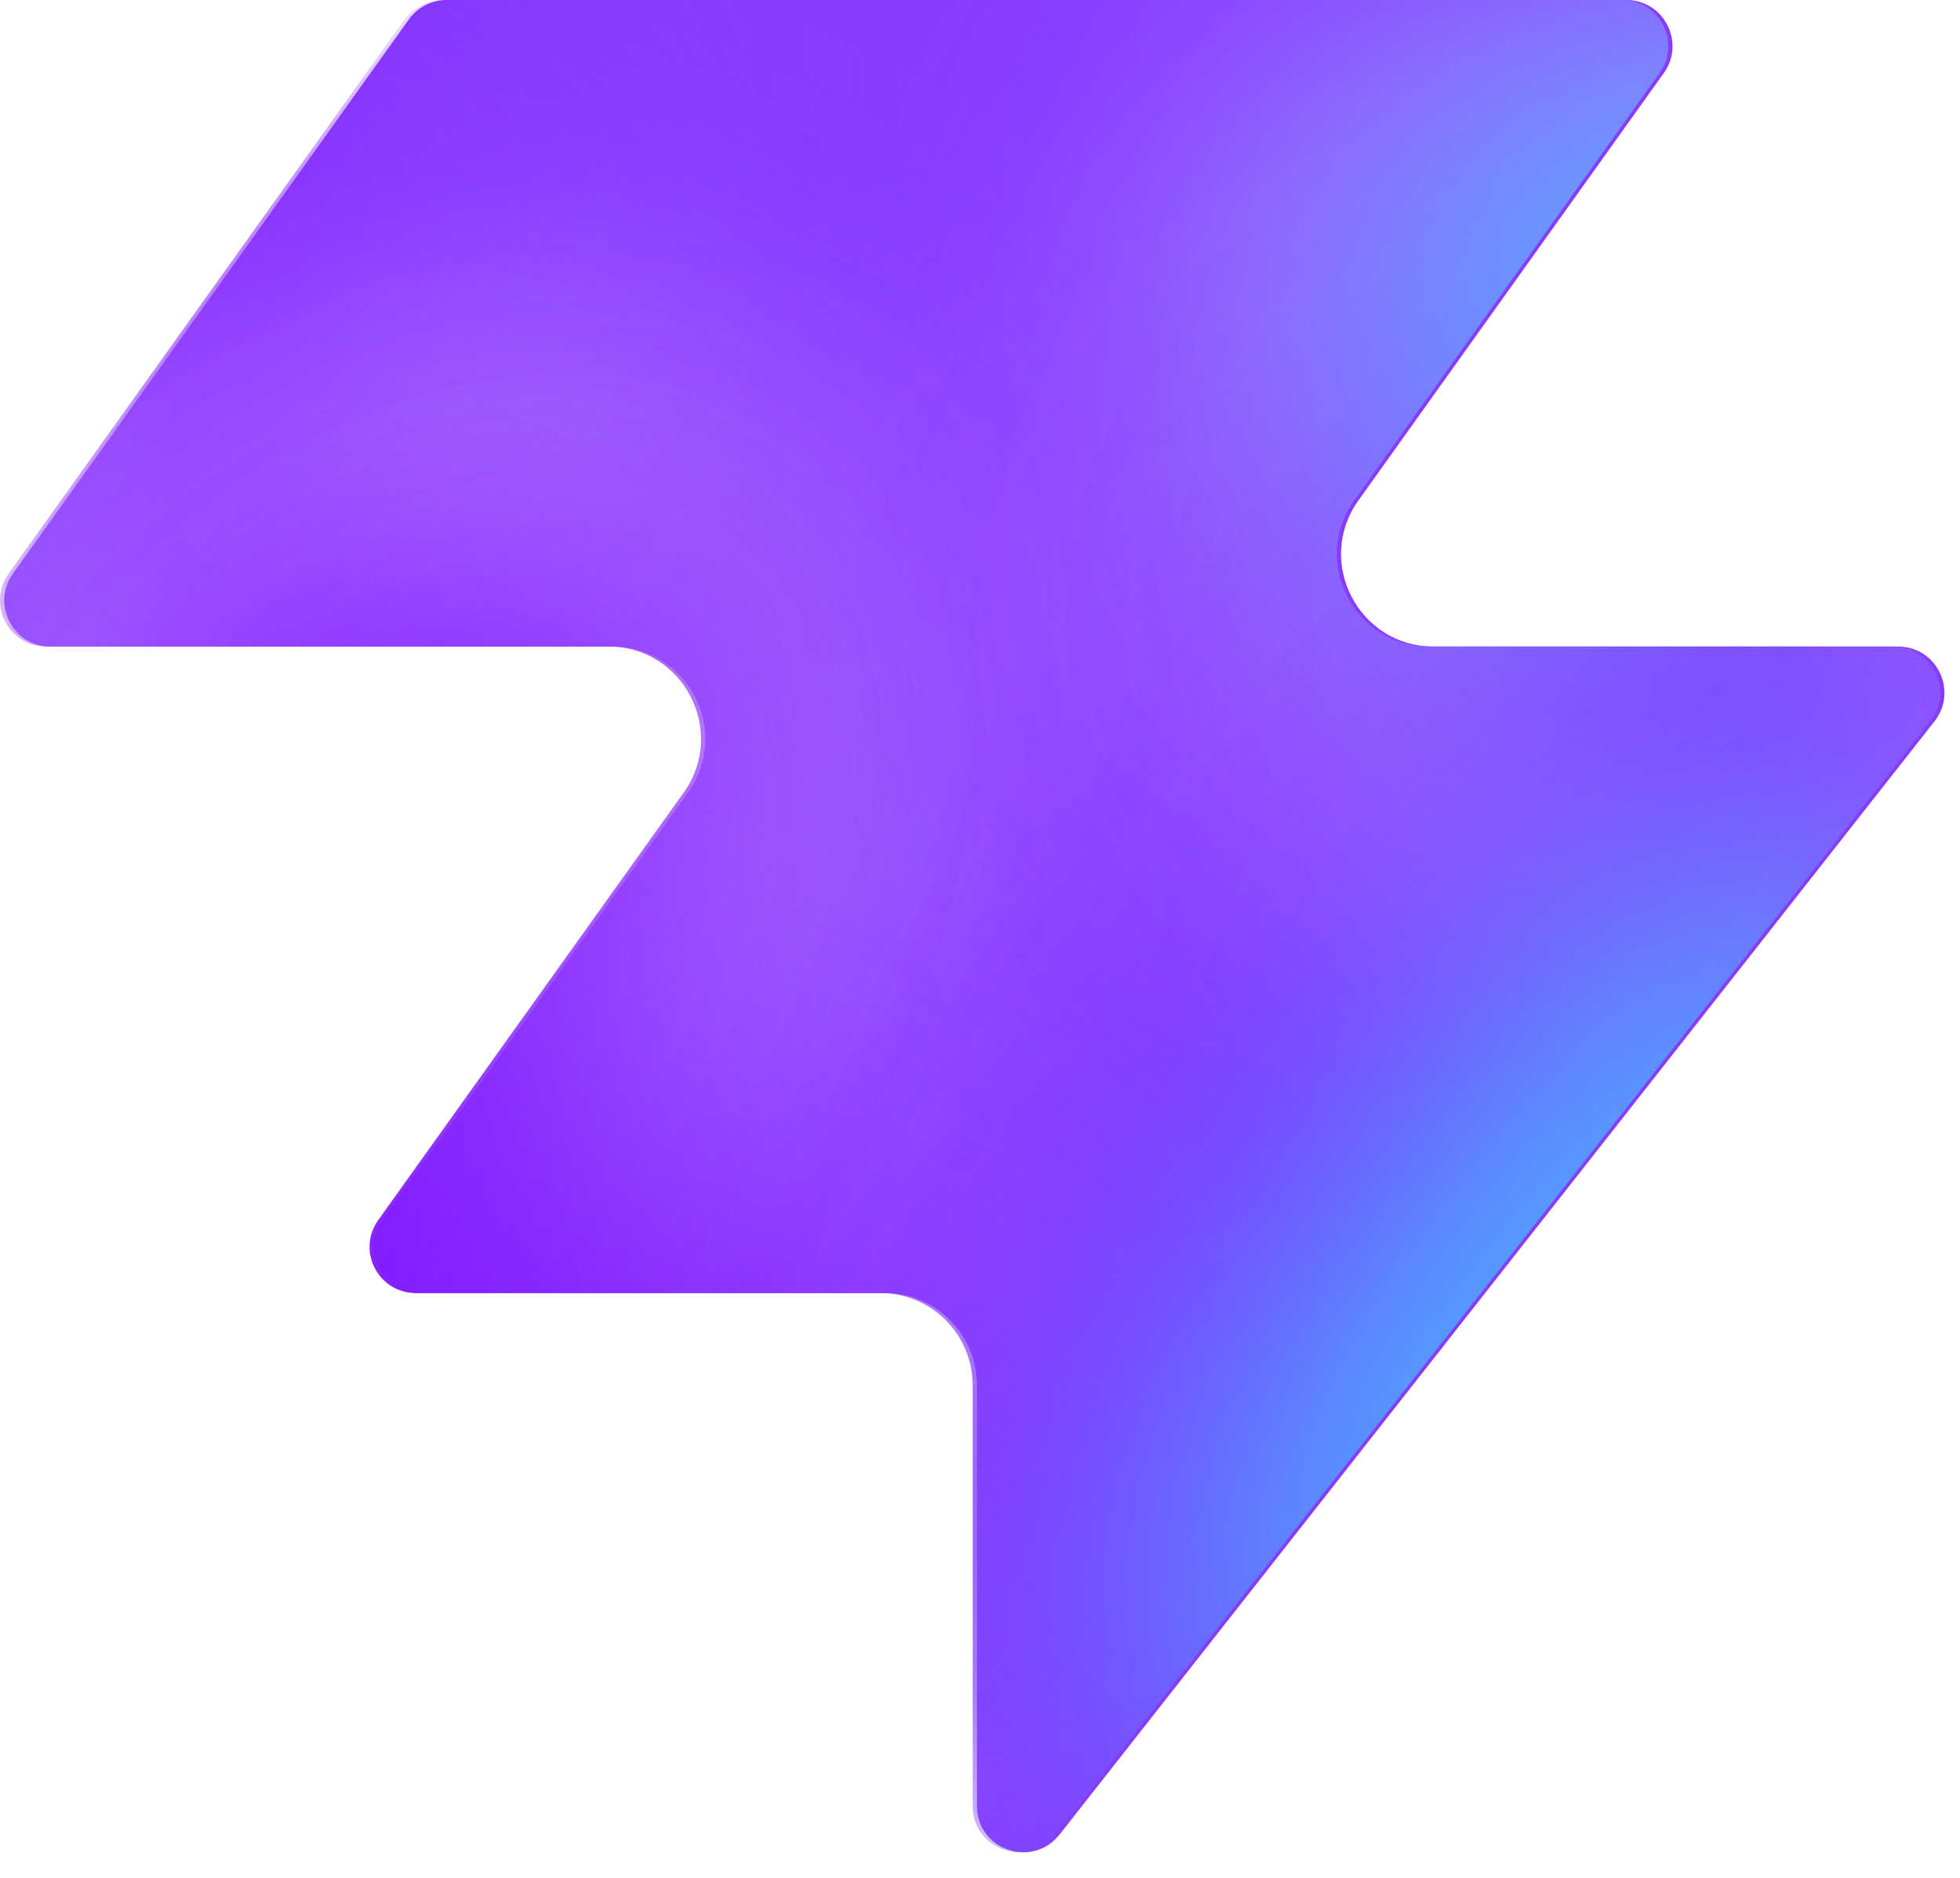
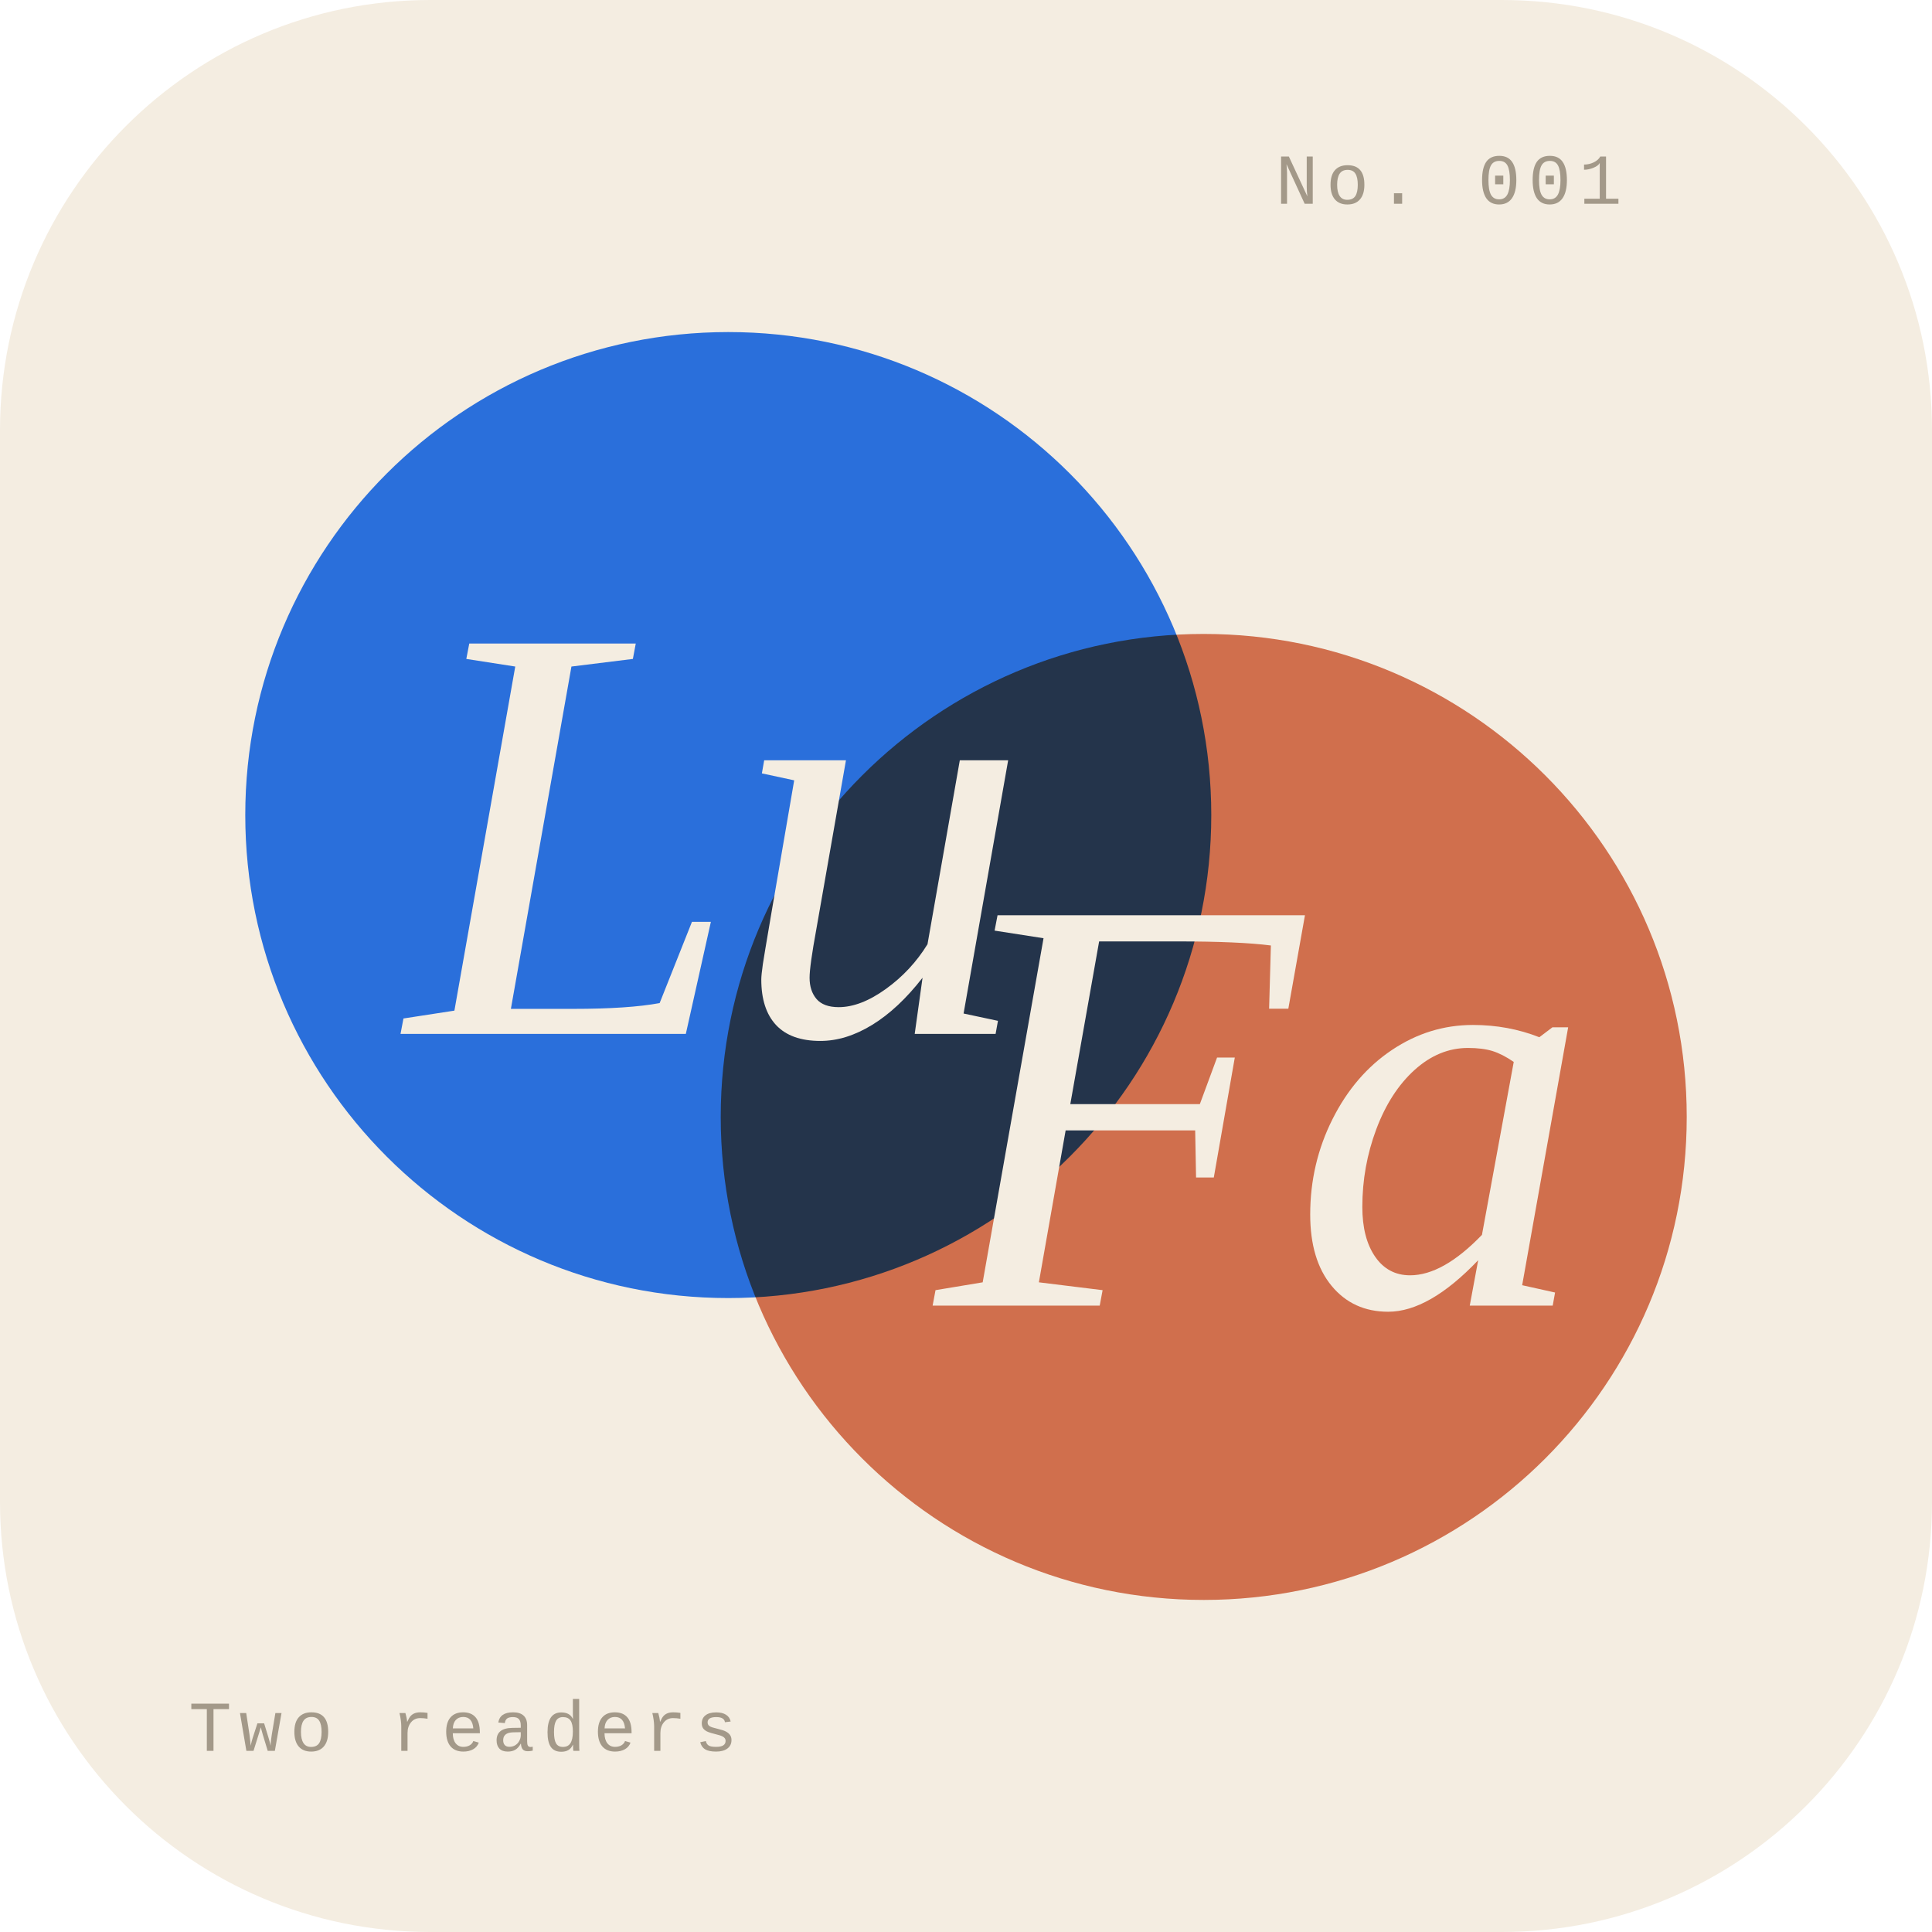
- <svg xmlns="http://www.w3.org/2000/svg" width="48" height="46" fill="none" viewBox="0 0 48 46">
-   <path fill="#863bff" d="M25.946 44.938c-.664.845-2.021.375-2.021-.698V33.937a2.26 2.26 0 0 0-2.262-2.262H10.287c-.92 0-1.456-1.04-.92-1.788l7.48-10.471c1.07-1.497 0-3.578-1.842-3.578H1.237c-.92 0-1.456-1.04-.92-1.788L10.013.474c.214-.297.556-.474.92-.474h28.894c.92 0 1.456 1.04.92 1.788l-7.48 10.471c-1.07 1.498 0 3.579 1.842 3.579h11.377c.943 0 1.473 1.088.89 1.83L25.947 44.94z" style="fill:#863bff;fill:color(display-p3 .525 .23 1);fill-opacity:1" />
-   <mask id="a" width="48" height="46" x="0" y="0" maskUnits="userSpaceOnUse" style="mask-type:alpha">
-     <path fill="#000" d="M25.842 44.938c-.664.844-2.021.375-2.021-.698V33.937a2.26 2.26 0 0 0-2.262-2.262H10.183c-.92 0-1.456-1.04-.92-1.788l7.48-10.471c1.07-1.498 0-3.579-1.842-3.579H1.133c-.92 0-1.456-1.04-.92-1.787L9.91.473c.214-.297.556-.474.92-.474h28.894c.92 0 1.456 1.04.92 1.788l-7.48 10.471c-1.07 1.498 0 3.578 1.842 3.578h11.377c.943 0 1.473 1.088.89 1.832L25.843 44.94z" style="fill:#000;fill-opacity:1" />
-   </mask>
-   <g mask="url(#a)">
-     <g filter="url(#b)">
-       <ellipse cx="5.508" cy="14.704" fill="#ede6ff" rx="5.508" ry="14.704" style="fill:#ede6ff;fill:color(display-p3 .927 .903 1);fill-opacity:1" transform="matrix(.00324 1 1 -.00324 -4.47 31.516)" />
-     </g>
-     <g filter="url(#c)">
-       <ellipse cx="10.399" cy="29.851" fill="#ede6ff" rx="10.399" ry="29.851" style="fill:#ede6ff;fill:color(display-p3 .927 .903 1);fill-opacity:1" transform="matrix(.00324 1 1 -.00324 -39.328 7.883)" />
-     </g>
-     <g filter="url(#d)">
-       <ellipse cx="5.508" cy="30.487" fill="#7e14ff" rx="5.508" ry="30.487" style="fill:#7e14ff;fill:color(display-p3 .492 .077 1);fill-opacity:1" transform="rotate(89.814 -25.913 -14.639)scale(1 -1)" />
-     </g>
-     <g filter="url(#e)">
-       <ellipse cx="5.508" cy="30.599" fill="#7e14ff" rx="5.508" ry="30.599" style="fill:#7e14ff;fill:color(display-p3 .492 .077 1);fill-opacity:1" transform="rotate(89.814 -32.644 -3.334)scale(1 -1)" />
-     </g>
-     <g filter="url(#f)">
-       <ellipse cx="5.508" cy="30.599" fill="#7e14ff" rx="5.508" ry="30.599" style="fill:#7e14ff;fill:color(display-p3 .492 .077 1);fill-opacity:1" transform="matrix(.00324 1 1 -.00324 -34.34 30.47)" />
-     </g>
-     <g filter="url(#g)">
-       <ellipse cx="14.072" cy="22.078" fill="#ede6ff" rx="14.072" ry="22.078" style="fill:#ede6ff;fill:color(display-p3 .927 .903 1);fill-opacity:1" transform="rotate(93.35 24.506 48.493)scale(-1 1)" />
-     </g>
-     <g filter="url(#h)">
-       <ellipse cx="3.47" cy="21.501" fill="#7e14ff" rx="3.47" ry="21.501" style="fill:#7e14ff;fill:color(display-p3 .492 .077 1);fill-opacity:1" transform="rotate(89.009 28.708 47.59)scale(-1 1)" />
-     </g>
-     <g filter="url(#i)">
-       <ellipse cx="3.47" cy="21.501" fill="#7e14ff" rx="3.47" ry="21.501" style="fill:#7e14ff;fill:color(display-p3 .492 .077 1);fill-opacity:1" transform="rotate(89.009 28.708 47.59)scale(-1 1)" />
-     </g>
-     <g filter="url(#j)">
-       <ellipse cx=".387" cy="8.972" fill="#7e14ff" rx="4.407" ry="29.108" style="fill:#7e14ff;fill:color(display-p3 .492 .077 1);fill-opacity:1" transform="rotate(39.51 .387 8.972)" />
-     </g>
-     <g filter="url(#k)">
-       <ellipse cx="47.523" cy="-6.092" fill="#7e14ff" rx="4.407" ry="29.108" style="fill:#7e14ff;fill:color(display-p3 .492 .077 1);fill-opacity:1" transform="rotate(37.892 47.523 -6.092)" />
-     </g>
-     <g filter="url(#l)">
-       <ellipse cx="41.412" cy="6.333" fill="#47bfff" rx="5.971" ry="9.665" style="fill:#47bfff;fill:color(display-p3 .28 .748 1);fill-opacity:1" transform="rotate(37.892 41.412 6.333)" />
-     </g>
-     <g filter="url(#m)">
-       <ellipse cx="-1.879" cy="38.332" fill="#7e14ff" rx="4.407" ry="29.108" style="fill:#7e14ff;fill:color(display-p3 .492 .077 1);fill-opacity:1" transform="rotate(37.892 -1.88 38.332)" />
-     </g>
-     <g filter="url(#n)">
-       <ellipse cx="-1.879" cy="38.332" fill="#7e14ff" rx="4.407" ry="29.108" style="fill:#7e14ff;fill:color(display-p3 .492 .077 1);fill-opacity:1" transform="rotate(37.892 -1.88 38.332)" />
-     </g>
-     <g filter="url(#o)">
-       <ellipse cx="35.651" cy="29.907" fill="#7e14ff" rx="4.407" ry="29.108" style="fill:#7e14ff;fill:color(display-p3 .492 .077 1);fill-opacity:1" transform="rotate(37.892 35.651 29.907)" />
-     </g>
-     <g filter="url(#p)">
-       <ellipse cx="38.418" cy="32.4" fill="#47bfff" rx="5.971" ry="15.297" style="fill:#47bfff;fill:color(display-p3 .28 .748 1);fill-opacity:1" transform="rotate(37.892 38.418 32.4)" />
-     </g>
+ <svg xmlns="http://www.w3.org/2000/svg" viewBox="0 0 512 512" width="512" height="512">
+   <defs>
+     <clipPath id="sq">
+       <rect width="512" height="512" rx="114" ry="114" />
+     </clipPath>
+   </defs>
+   <rect width="512" height="512" rx="114" fill="#f4ede1" />
+   <g clip-path="url(#sq)">
+     <circle cx="193" cy="216" r="128" fill="#2A6FDB" />
+     <circle cx="319" cy="296" r="128" fill="#D97757" style="mix-blend-mode:multiply" />
+     <text x="108" y="274" font-family="Georgia, 'Times New Roman', serif" font-style="italic" font-size="158" fill="#f4ede1" letter-spacing="-2">Lu</text>
+     <text x="248" y="346" font-family="Georgia, 'Times New Roman', serif" font-style="italic" font-size="158" fill="#f4ede1" letter-spacing="-2">Fa</text>
+     <text x="338" y="54" font-family="'Courier New', monospace" font-size="19" fill="#a39989" letter-spacing="2">No. 001</text>
+     <text x="50" y="464" font-family="'Courier New', monospace" font-size="19" fill="#a39989" letter-spacing="2">Two readers</text>
  </g>
-   <defs>
-     <filter id="b" width="60.045" height="41.654" x="-19.77" y="16.149" color-interpolation-filters="sRGB" filterUnits="userSpaceOnUse">
-       <feFlood flood-opacity="0" result="BackgroundImageFix" />
-       <feBlend in="SourceGraphic" in2="BackgroundImageFix" result="shape" />
-       <feGaussianBlur result="effect1_foregroundBlur_2002_17158" stdDeviation="7.659" />
-     </filter>
-     <filter id="c" width="90.34" height="51.437" x="-54.613" y="-7.533" color-interpolation-filters="sRGB" filterUnits="userSpaceOnUse">
-       <feFlood flood-opacity="0" result="BackgroundImageFix" />
-       <feBlend in="SourceGraphic" in2="BackgroundImageFix" result="shape" />
-       <feGaussianBlur result="effect1_foregroundBlur_2002_17158" stdDeviation="7.659" />
-     </filter>
-     <filter id="d" width="79.355" height="29.4" x="-49.64" y="2.03" color-interpolation-filters="sRGB" filterUnits="userSpaceOnUse">
-       <feFlood flood-opacity="0" result="BackgroundImageFix" />
-       <feBlend in="SourceGraphic" in2="BackgroundImageFix" result="shape" />
-       <feGaussianBlur result="effect1_foregroundBlur_2002_17158" stdDeviation="4.596" />
-     </filter>
-     <filter id="e" width="79.579" height="29.4" x="-45.045" y="20.029" color-interpolation-filters="sRGB" filterUnits="userSpaceOnUse">
-       <feFlood flood-opacity="0" result="BackgroundImageFix" />
-       <feBlend in="SourceGraphic" in2="BackgroundImageFix" result="shape" />
-       <feGaussianBlur result="effect1_foregroundBlur_2002_17158" stdDeviation="4.596" />
-     </filter>
-     <filter id="f" width="79.579" height="29.4" x="-43.513" y="21.178" color-interpolation-filters="sRGB" filterUnits="userSpaceOnUse">
-       <feFlood flood-opacity="0" result="BackgroundImageFix" />
-       <feBlend in="SourceGraphic" in2="BackgroundImageFix" result="shape" />
-       <feGaussianBlur result="effect1_foregroundBlur_2002_17158" stdDeviation="4.596" />
-     </filter>
-     <filter id="g" width="74.749" height="58.852" x="15.756" y="-17.901" color-interpolation-filters="sRGB" filterUnits="userSpaceOnUse">
-       <feFlood flood-opacity="0" result="BackgroundImageFix" />
-       <feBlend in="SourceGraphic" in2="BackgroundImageFix" result="shape" />
-       <feGaussianBlur result="effect1_foregroundBlur_2002_17158" stdDeviation="7.659" />
-     </filter>
-     <filter id="h" width="61.377" height="25.362" x="23.548" y="2.284" color-interpolation-filters="sRGB" filterUnits="userSpaceOnUse">
-       <feFlood flood-opacity="0" result="BackgroundImageFix" />
-       <feBlend in="SourceGraphic" in2="BackgroundImageFix" result="shape" />
-       <feGaussianBlur result="effect1_foregroundBlur_2002_17158" stdDeviation="4.596" />
-     </filter>
-     <filter id="i" width="61.377" height="25.362" x="23.548" y="2.284" color-interpolation-filters="sRGB" filterUnits="userSpaceOnUse">
-       <feFlood flood-opacity="0" result="BackgroundImageFix" />
-       <feBlend in="SourceGraphic" in2="BackgroundImageFix" result="shape" />
-       <feGaussianBlur result="effect1_foregroundBlur_2002_17158" stdDeviation="4.596" />
-     </filter>
-     <filter id="j" width="56.045" height="63.649" x="-27.636" y="-22.853" color-interpolation-filters="sRGB" filterUnits="userSpaceOnUse">
-       <feFlood flood-opacity="0" result="BackgroundImageFix" />
-       <feBlend in="SourceGraphic" in2="BackgroundImageFix" result="shape" />
-       <feGaussianBlur result="effect1_foregroundBlur_2002_17158" stdDeviation="4.596" />
-     </filter>
-     <filter id="k" width="54.814" height="64.646" x="20.116" y="-38.415" color-interpolation-filters="sRGB" filterUnits="userSpaceOnUse">
-       <feFlood flood-opacity="0" result="BackgroundImageFix" />
-       <feBlend in="SourceGraphic" in2="BackgroundImageFix" result="shape" />
-       <feGaussianBlur result="effect1_foregroundBlur_2002_17158" stdDeviation="4.596" />
-     </filter>
-     <filter id="l" width="33.541" height="35.313" x="24.641" y="-11.323" color-interpolation-filters="sRGB" filterUnits="userSpaceOnUse">
-       <feFlood flood-opacity="0" result="BackgroundImageFix" />
-       <feBlend in="SourceGraphic" in2="BackgroundImageFix" result="shape" />
-       <feGaussianBlur result="effect1_foregroundBlur_2002_17158" stdDeviation="4.596" />
-     </filter>
-     <filter id="m" width="54.814" height="64.646" x="-29.286" y="6.009" color-interpolation-filters="sRGB" filterUnits="userSpaceOnUse">
-       <feFlood flood-opacity="0" result="BackgroundImageFix" />
-       <feBlend in="SourceGraphic" in2="BackgroundImageFix" result="shape" />
-       <feGaussianBlur result="effect1_foregroundBlur_2002_17158" stdDeviation="4.596" />
-     </filter>
-     <filter id="n" width="54.814" height="64.646" x="-29.286" y="6.009" color-interpolation-filters="sRGB" filterUnits="userSpaceOnUse">
-       <feFlood flood-opacity="0" result="BackgroundImageFix" />
-       <feBlend in="SourceGraphic" in2="BackgroundImageFix" result="shape" />
-       <feGaussianBlur result="effect1_foregroundBlur_2002_17158" stdDeviation="4.596" />
-     </filter>
-     <filter id="o" width="54.814" height="64.646" x="8.244" y="-2.416" color-interpolation-filters="sRGB" filterUnits="userSpaceOnUse">
-       <feFlood flood-opacity="0" result="BackgroundImageFix" />
-       <feBlend in="SourceGraphic" in2="BackgroundImageFix" result="shape" />
-       <feGaussianBlur result="effect1_foregroundBlur_2002_17158" stdDeviation="4.596" />
-     </filter>
-     <filter id="p" width="39.409" height="43.623" x="18.713" y="10.588" color-interpolation-filters="sRGB" filterUnits="userSpaceOnUse">
-       <feFlood flood-opacity="0" result="BackgroundImageFix" />
-       <feBlend in="SourceGraphic" in2="BackgroundImageFix" result="shape" />
-       <feGaussianBlur result="effect1_foregroundBlur_2002_17158" stdDeviation="4.596" />
-     </filter>
-   </defs>
</svg>
